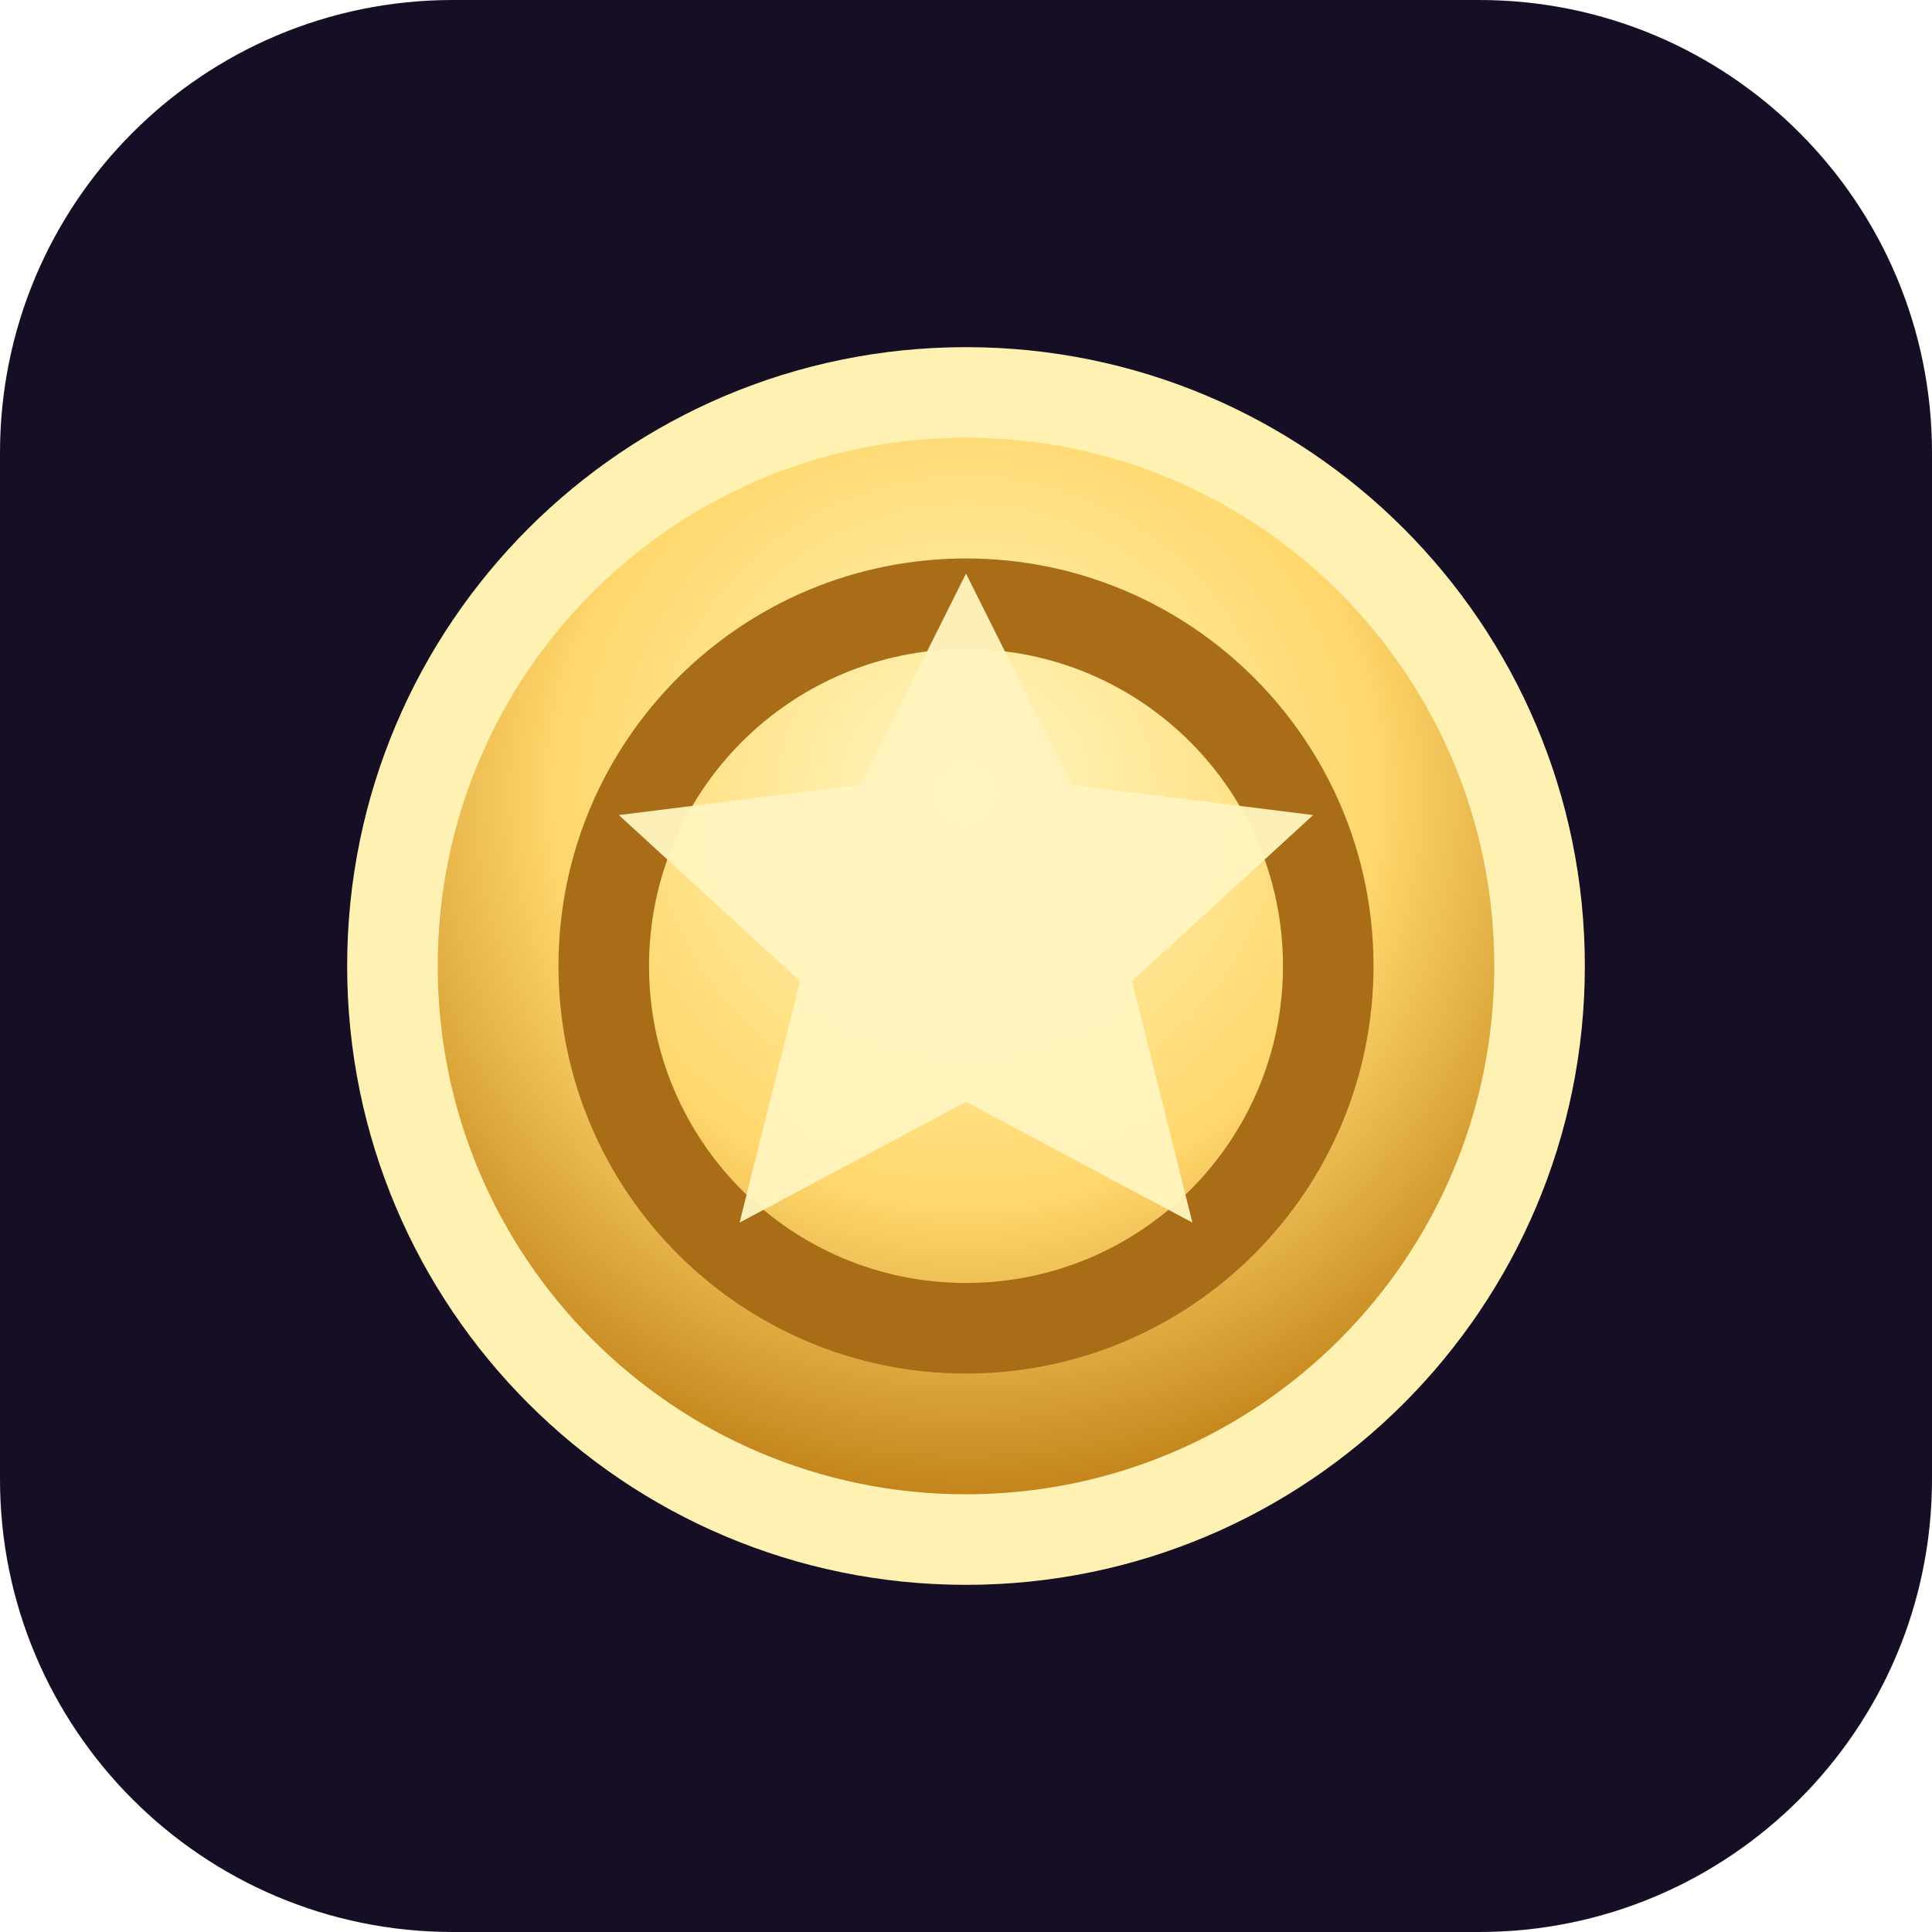
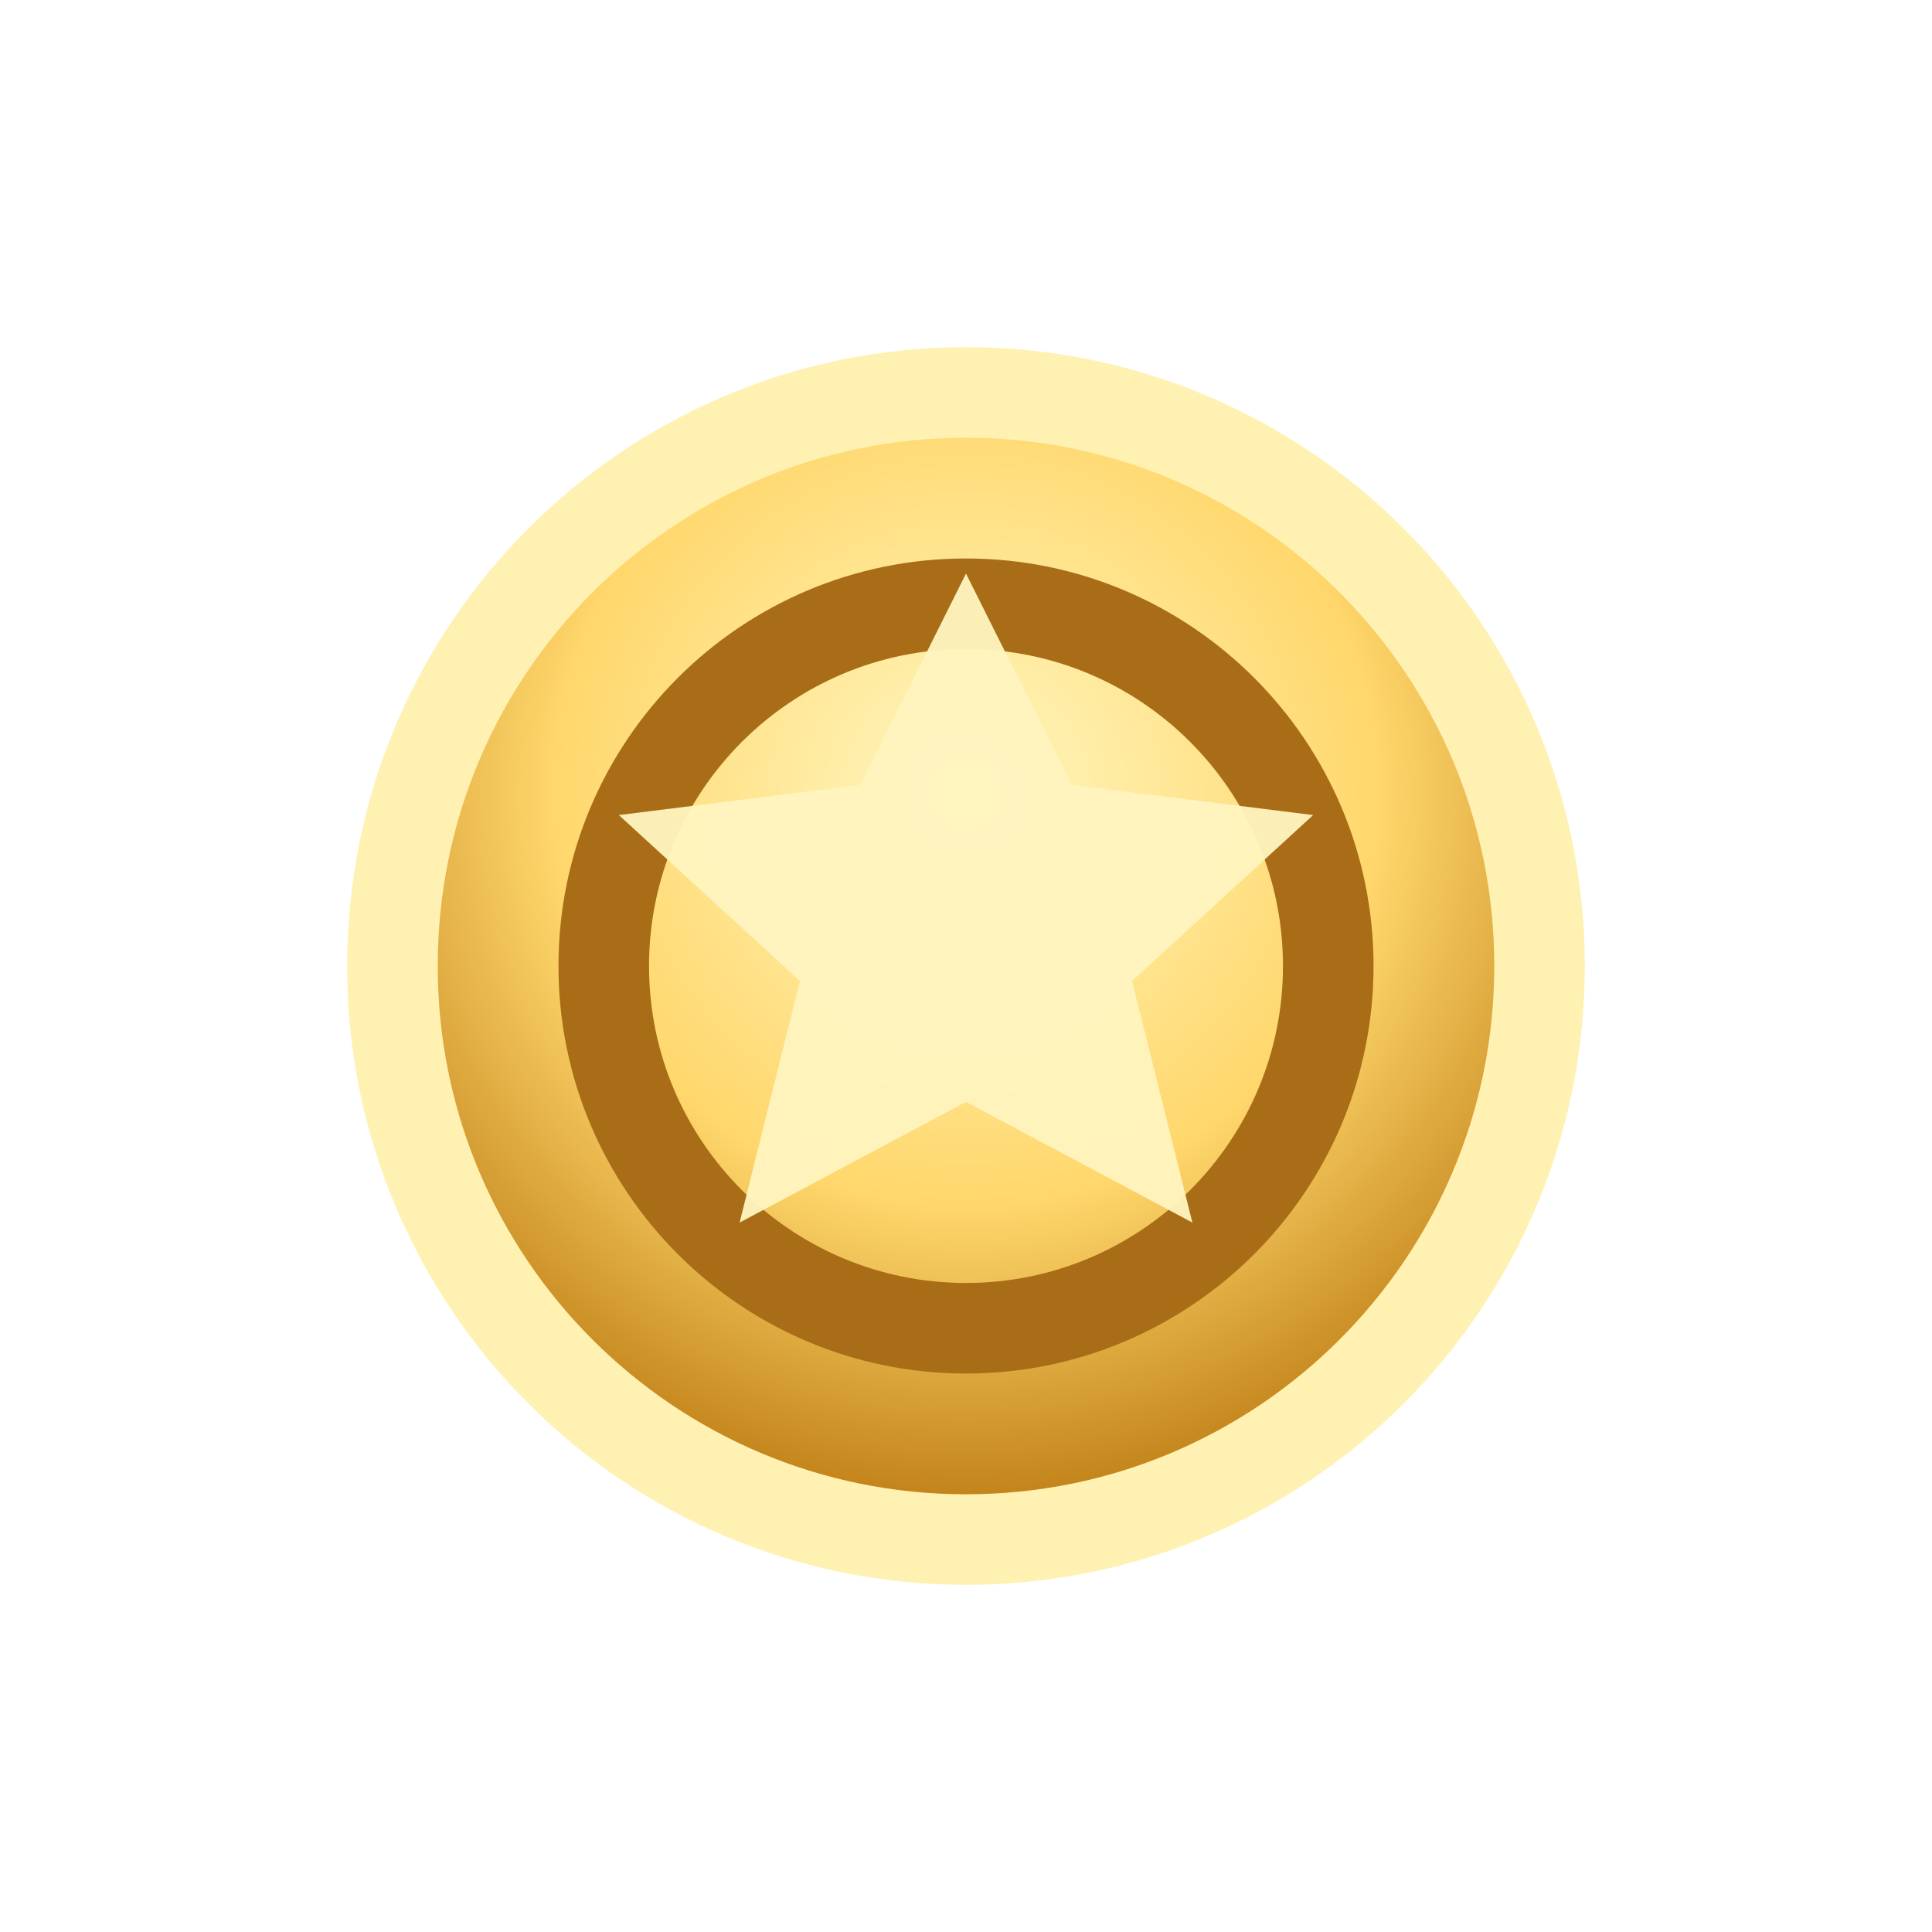
<svg xmlns="http://www.w3.org/2000/svg" viewBox="0 0 128 128">
  <defs>
    <radialGradient id="coinGlow" cx="50%" cy="35%" r="65%">
      <stop offset="0%" stop-color="#fff7c2" />
      <stop offset="55%" stop-color="#ffd76c" />
      <stop offset="100%" stop-color="#b9770e" />
    </radialGradient>
  </defs>
-   <rect width="128" height="128" rx="30" fill="#160e24" />
  <circle cx="64" cy="64" r="38" fill="url(#coinGlow)" stroke="#fff1b2" stroke-width="6" />
  <circle cx="64" cy="64" r="24" fill="none" stroke="#a86d16" stroke-width="6" />
  <path d="M64 38l7 14 16 2-12 11 4 16-15-8-15 8 4-16-12-11 16-2z" fill="#fff4bf" opacity=".95" />
</svg>
